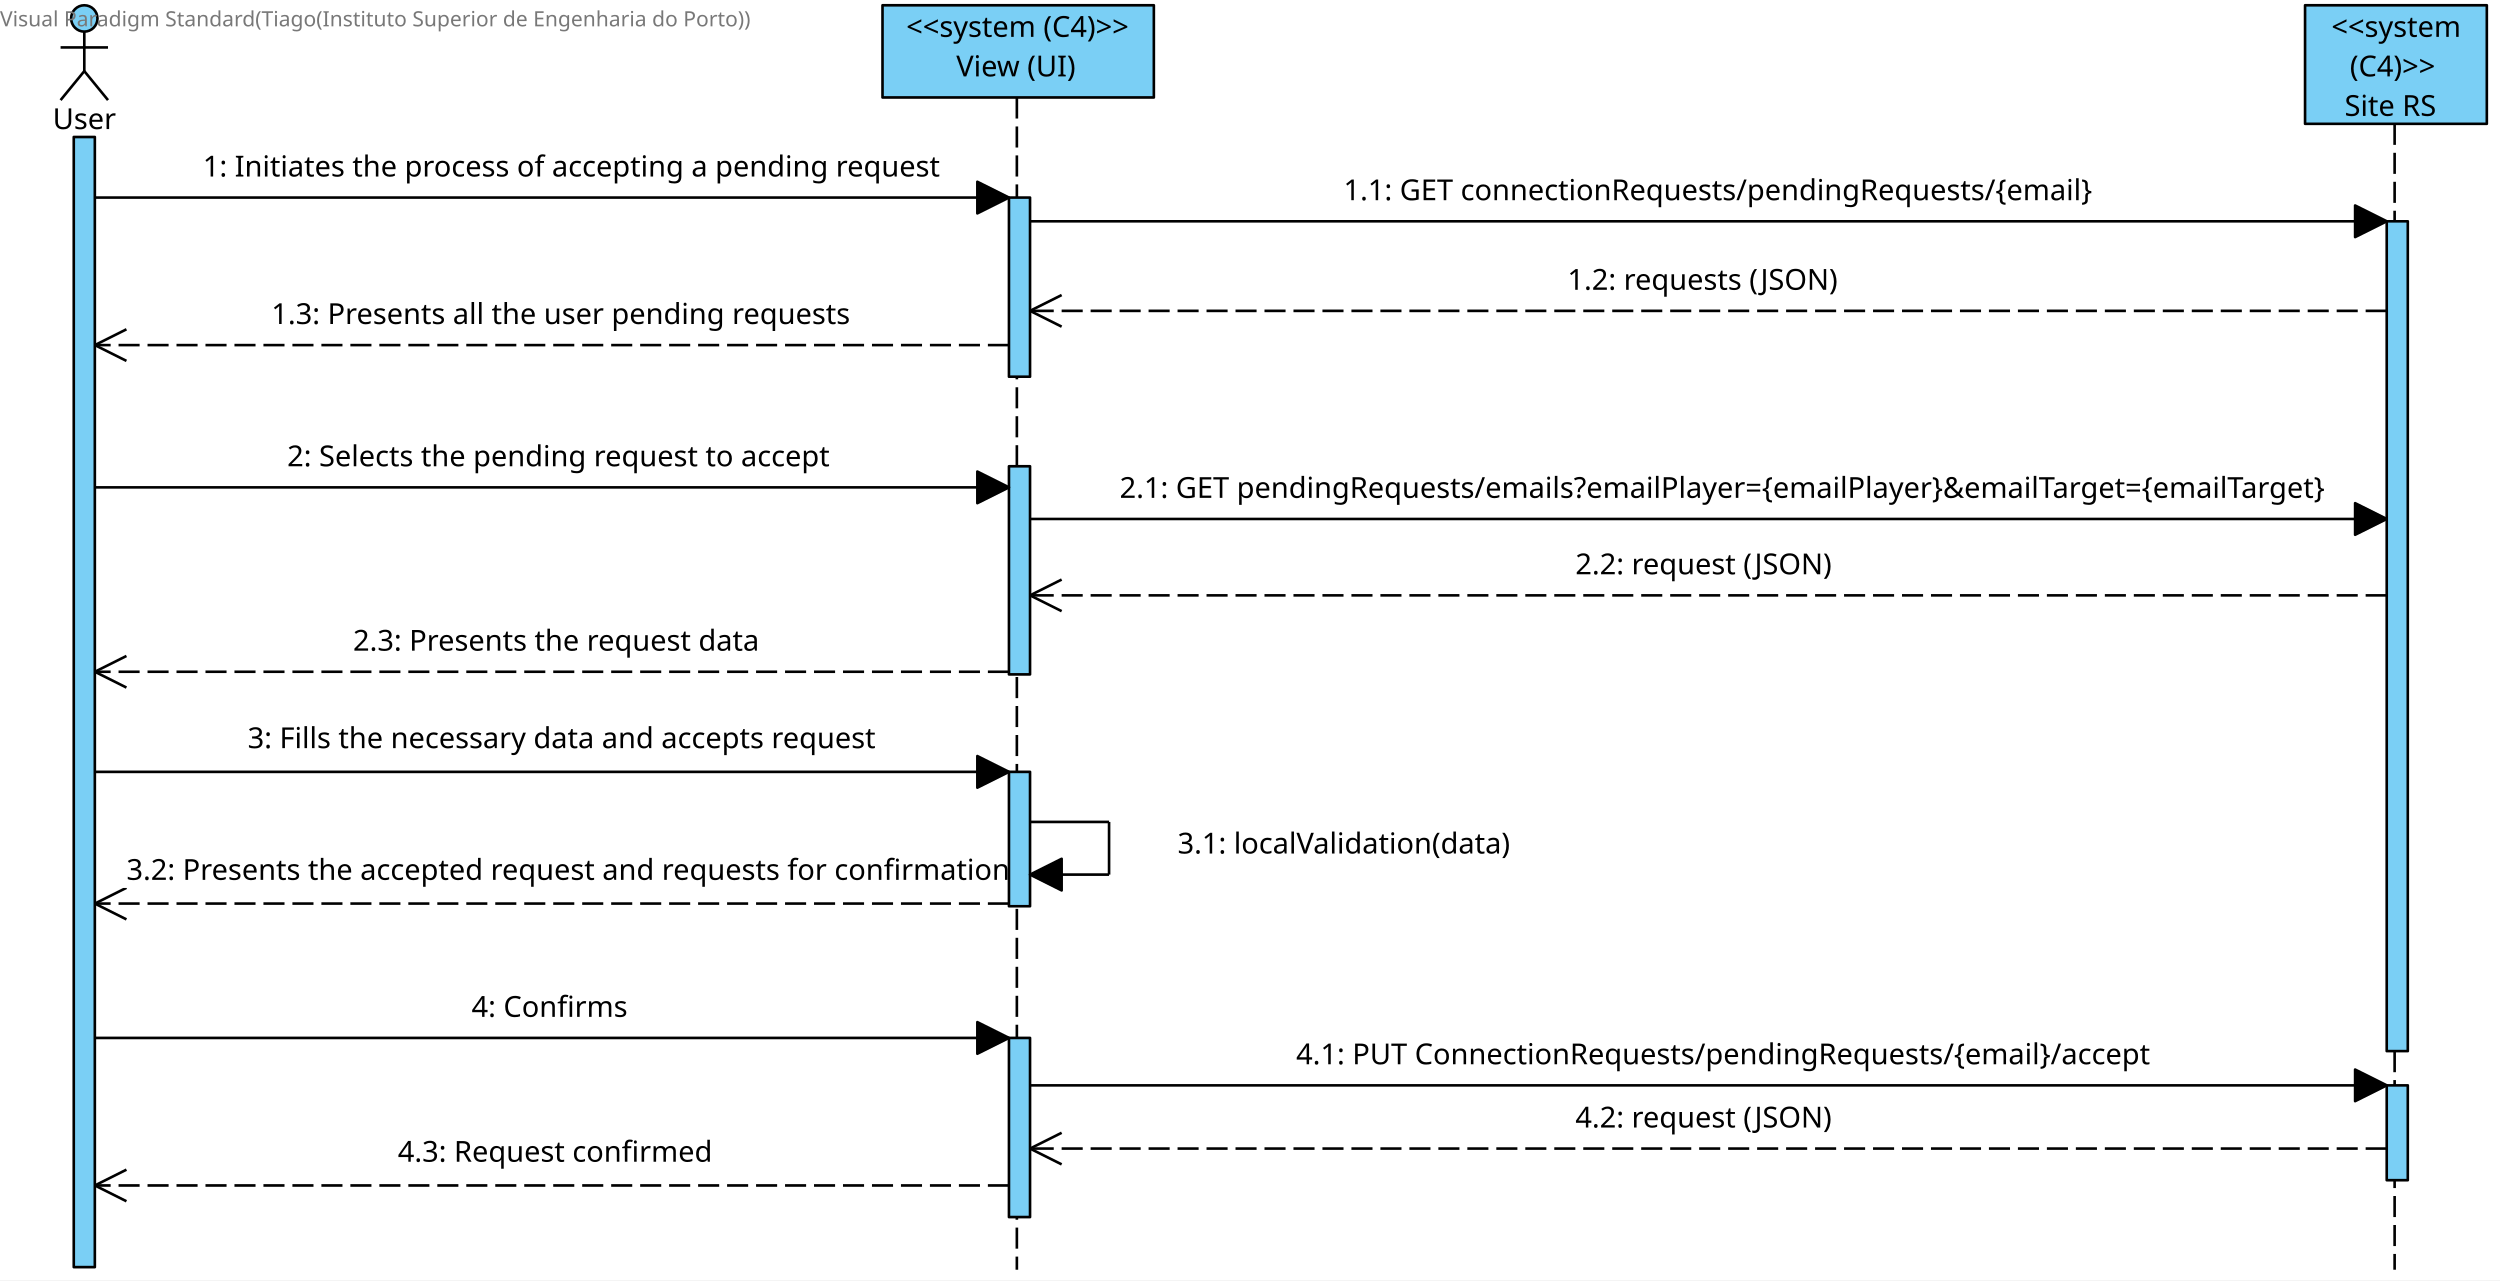
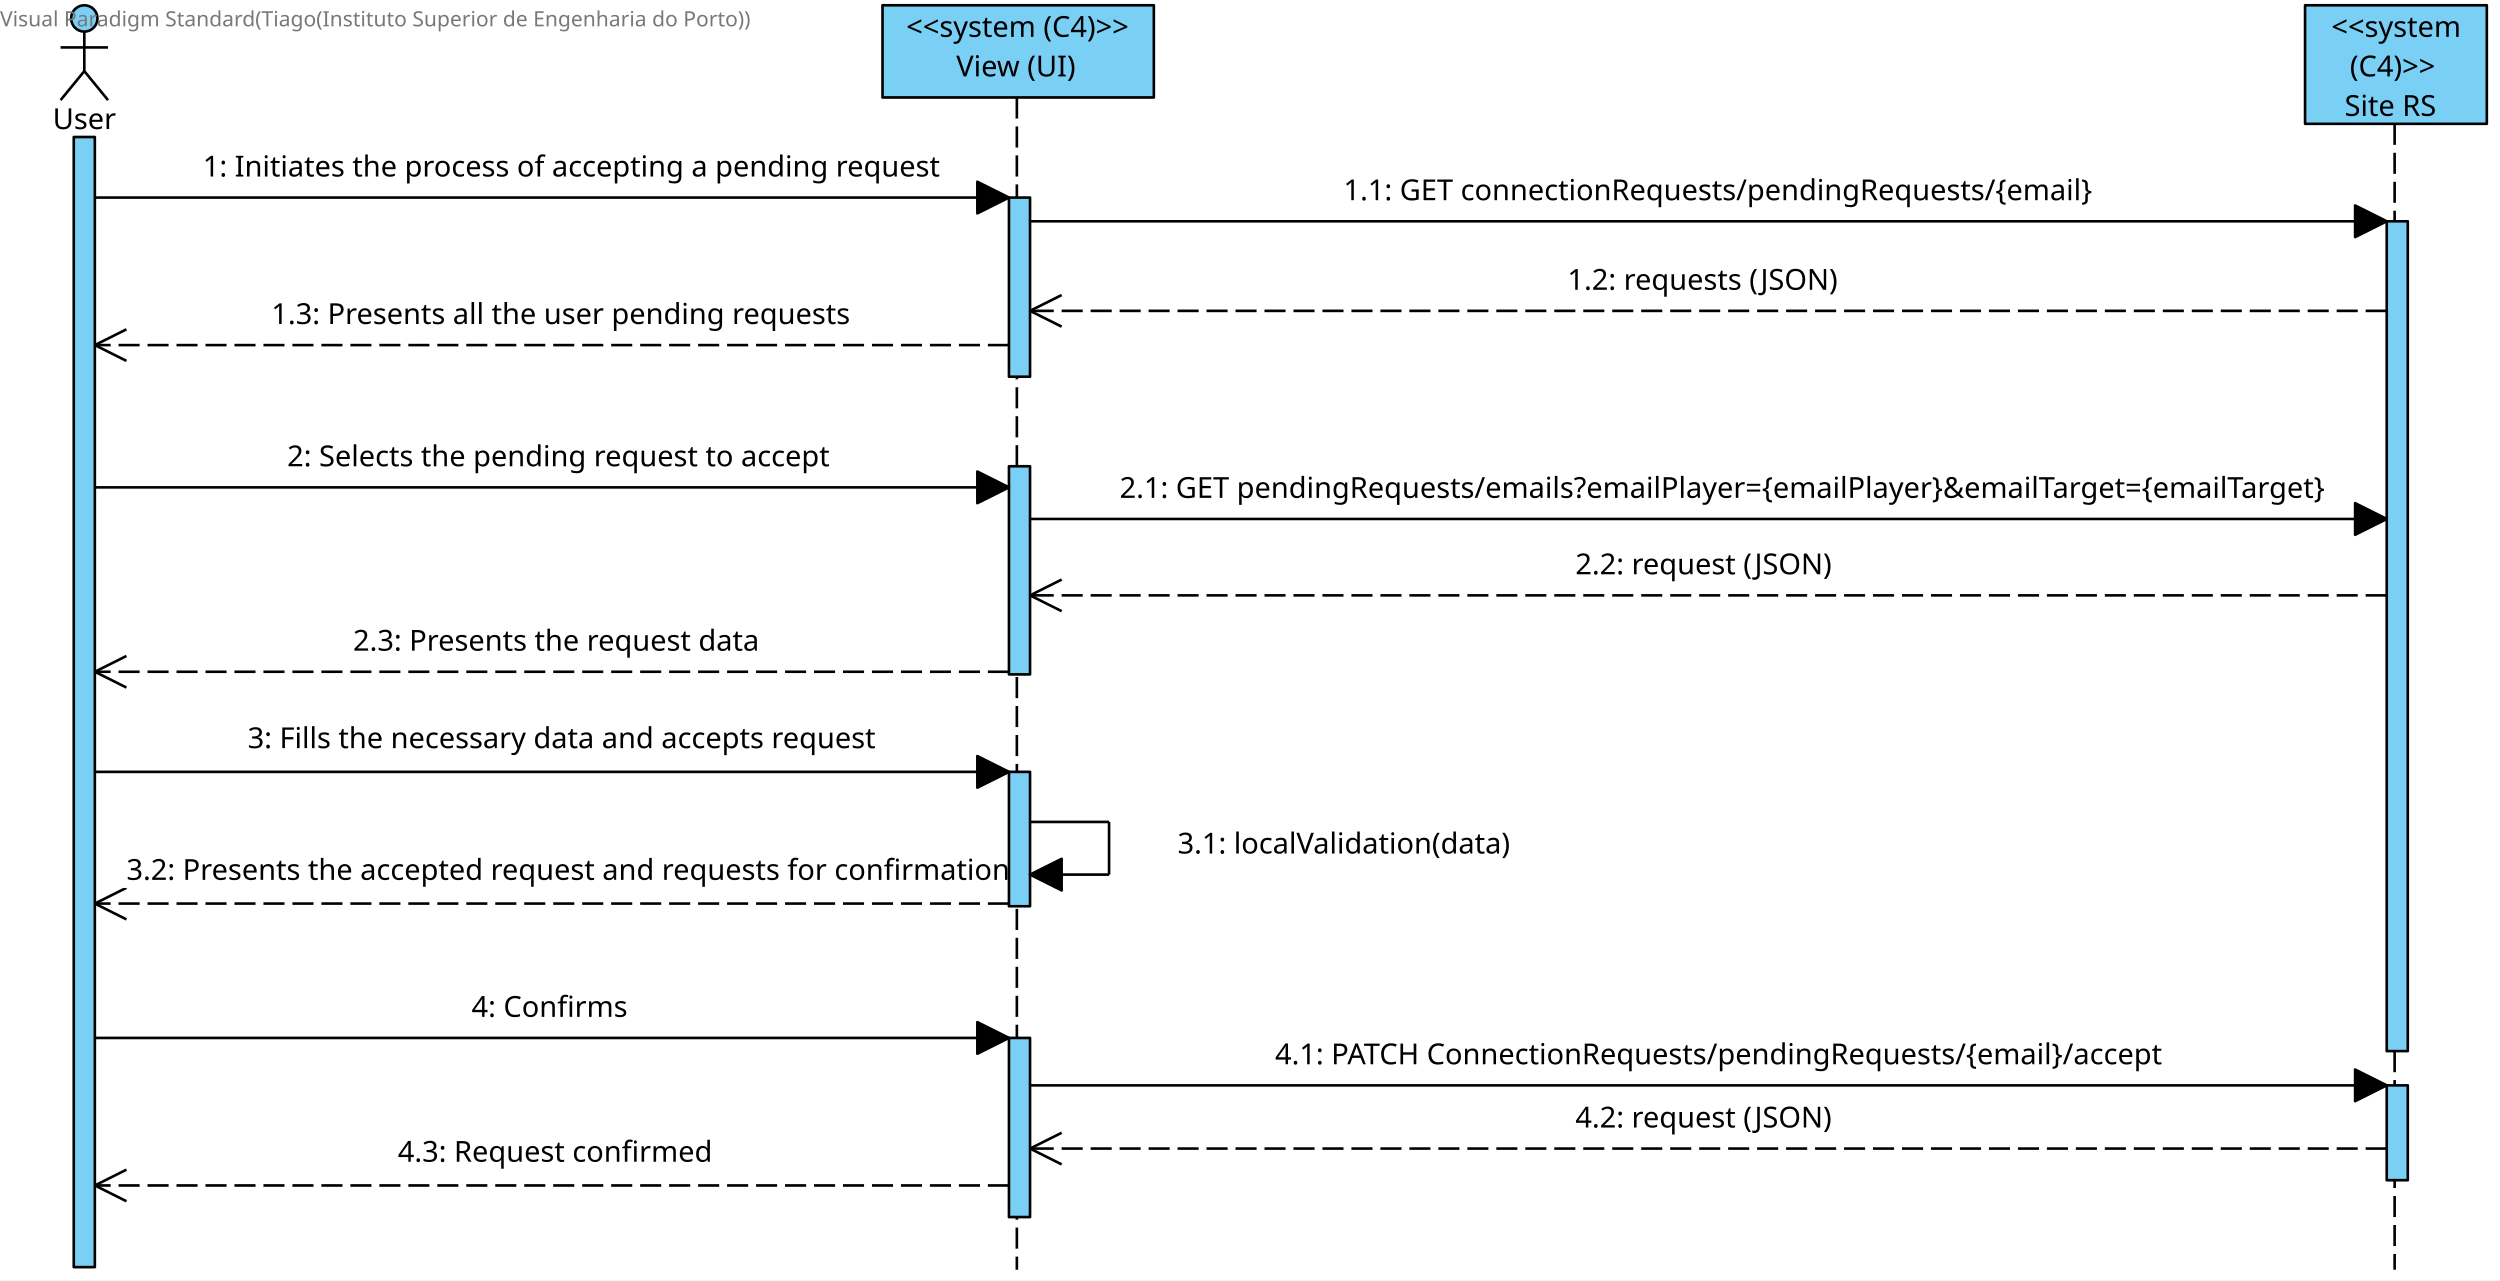
<svg xmlns="http://www.w3.org/2000/svg" fill-opacity="0" color-rendering="auto" color-interpolation="auto" text-rendering="auto" stroke="rgb(0,0,0)" stroke-linecap="square" width="949" stroke-miterlimit="10" shape-rendering="auto" stroke-opacity="0" fill="rgb(0,0,0)" stroke-dasharray="none" font-weight="normal" stroke-width="1" height="486" font-family="'Dialog'" font-style="normal" stroke-linejoin="miter" font-size="12px" stroke-dashoffset="0" image-rendering="auto">
  <defs id="genericDefs" />
  <g>
    <defs id="defs1">
      <clipPath clipPathUnits="userSpaceOnUse" id="clipPath1">
        <path d="M-7 -7 L71 -7 L71 491 L-7 491 L-7 -7 Z" />
      </clipPath>
      <clipPath clipPathUnits="userSpaceOnUse" id="clipPath2">
        <path d="M-7 -7 L115 -7 L115 491 L-7 491 L-7 -7 Z" />
      </clipPath>
      <clipPath clipPathUnits="userSpaceOnUse" id="clipPath3">
        <path d="M-7 -7 L81 -7 L81 491 L-7 491 L-7 -7 Z" />
      </clipPath>
      <clipPath clipPathUnits="userSpaceOnUse" id="clipPath4">
        <path d="M-7 -7 L19 -7 L19 79 L-7 79 L-7 -7 Z" />
      </clipPath>
      <clipPath clipPathUnits="userSpaceOnUse" id="clipPath5">
        <path d="M-7 -7 L19 -7 L19 326 L-7 326 L-7 -7 Z" />
      </clipPath>
      <clipPath clipPathUnits="userSpaceOnUse" id="clipPath6">
        <path d="M-7 -7 L19 -7 L19 90 L-7 90 L-7 -7 Z" />
      </clipPath>
      <clipPath clipPathUnits="userSpaceOnUse" id="clipPath7">
        <path d="M-7 -7 L19 -7 L19 62 L-7 62 L-7 -7 Z" />
      </clipPath>
      <clipPath clipPathUnits="userSpaceOnUse" id="clipPath8">
        <path d="M-7 -7 L19 -7 L19 47 L-7 47 L-7 -7 Z" />
      </clipPath>
      <clipPath clipPathUnits="userSpaceOnUse" id="clipPath9">
        <path d="M-44 -15 L88 -15 L88 30 L-44 30 L-44 -15 Z" />
      </clipPath>
      <clipPath clipPathUnits="userSpaceOnUse" id="clipPath10">
        <path d="M-104 -30 L208 -30 L208 60 L-104 60 L-104 -30 Z" />
      </clipPath>
      <clipPath clipPathUnits="userSpaceOnUse" id="clipPath11">
        <path d="M-70 -45 L140 -45 L140 90 L-70 90 L-70 -45 Z" />
      </clipPath>
      <clipPath clipPathUnits="userSpaceOnUse" id="clipPath12">
        <path d="M0 0 L451 0 L451 104 L0 104 L0 0 Z" />
      </clipPath>
      <clipPath clipPathUnits="userSpaceOnUse" id="clipPath13">
        <path d="M68 12 L68 27 L24 27 L24 12 ZM365 30 L365 45 L81 45 L81 30 ZM338 86 L338 101 L108 101 L108 86 ZM0 0 L0 104 L451 104 L451 7 L349 7 L349 0 Z" />
      </clipPath>
      <clipPath clipPathUnits="userSpaceOnUse" id="clipPath14">
        <path d="M338 30 L338 45 L108 45 L108 30 ZM331 84 L331 99 L114 99 L114 84 ZM0 0 L0 104 L429 104 L429 96 L451 96 L451 0 Z" />
      </clipPath>
      <clipPath clipPathUnits="userSpaceOnUse" id="clipPath15">
        <path d="M331 30 L331 45 L114 45 L114 30 ZM0 0 L0 104 L139 104 L139 100 L307 100 L307 104 L451 104 L451 57 L429 57 L429 42 L451 42 L451 0 Z" />
      </clipPath>
      <clipPath clipPathUnits="userSpaceOnUse" id="clipPath16">
        <path d="M307 30 L307 45 L139 45 L139 30 ZM348 67 L348 82 L98 82 L98 67 ZM0 0 L0 104 L451 104 L451 0 Z" />
      </clipPath>
      <clipPath clipPathUnits="userSpaceOnUse" id="clipPath17">
        <path d="M348 29 L348 44 L98 44 L98 29 ZM390 79 L390 94 L53 94 L53 79 ZM0 0 L0 104 L451 104 L451 0 L307 0 L307 7 L139 7 L139 0 Z" />
      </clipPath>
      <clipPath clipPathUnits="userSpaceOnUse" id="clipPath18">
        <path d="M390 29 L390 44 L53 44 L53 29 ZM261 81 L261 96 L184 96 L184 81 ZM0 0 L0 104 L451 104 L451 0 Z" />
      </clipPath>
      <clipPath clipPathUnits="userSpaceOnUse" id="clipPath19">
        <path d="M261 30 L261 45 L184 45 L184 30 ZM289 85 L289 100 L155 100 L155 85 ZM0 0 L0 104 L451 104 L451 0 Z" />
      </clipPath>
      <clipPath clipPathUnits="userSpaceOnUse" id="clipPath20">
        <path d="M289 29 L289 44 L155 44 L155 29 ZM0 0 L0 104 L451 104 L451 0 Z" />
      </clipPath>
      <clipPath clipPathUnits="userSpaceOnUse" id="clipPath21">
        <path d="M0 0 L619 0 L619 104 L0 104 L0 0 Z" />
      </clipPath>
      <clipPath clipPathUnits="userSpaceOnUse" id="clipPath22">
        <path d="M453 30 L453 45 L160 45 L160 30 ZM369 64 L369 79 L245 79 L245 64 ZM0 0 L0 21 L10 21 L10 36 L0 36 L0 104 L619 104 L619 0 L604 0 L604 13 L534 13 L534 0 Z" />
      </clipPath>
      <clipPath clipPathUnits="userSpaceOnUse" id="clipPath23">
        <path d="M369 30 L369 45 L245 45 L245 30 ZM10 0 L10 2 L0 2 L0 104 L619 104 L619 0 L453 0 L453 11 L160 11 L160 0 Z" />
      </clipPath>
      <clipPath clipPathUnits="userSpaceOnUse" id="clipPath24">
        <path d="M534 30 L534 45 L74 45 L74 30 ZM365 59 L365 74 L247 74 L247 59 ZM0 0 L0 104 L619 104 L619 0 Z" />
      </clipPath>
      <clipPath clipPathUnits="userSpaceOnUse" id="clipPath25">
        <path d="M534 1 L534 16 L74 16 L74 1 ZM365 30 L365 45 L247 45 L247 30 ZM0 0 L0 104 L619 104 L619 0 Z" />
      </clipPath>
      <clipPath clipPathUnits="userSpaceOnUse" id="clipPath26">
        <path d="M0 0 L134 0 L134 124 L0 124 L0 0 Z" />
      </clipPath>
      <clipPath clipPathUnits="userSpaceOnUse" id="clipPath27">
        <path d="M0 0 L0 60 L35 60 L35 75 L0 75 L0 124 L134 124 L134 65 L97 65 L97 50 L134 50 L134 0 Z" />
      </clipPath>
      <clipPath clipPathUnits="userSpaceOnUse" id="clipPath28">
-         <path d="M472 30 L472 45 L142 45 L142 30 ZM365 54 L365 69 L247 69 L247 54 ZM0 0 L0 104 L619 104 L619 0 Z" />
+         <path d="M478 30 L478 45 L133 45 L133 30 ZM365 54 L365 69 L247 69 L247 54 ZM0 0 L0 104 L619 104 L619 0 Z" />
      </clipPath>
      <clipPath clipPathUnits="userSpaceOnUse" id="clipPath29">
-         <path d="M472 6 L472 21 L142 21 L142 6 ZM365 30 L365 45 L247 45 L247 30 ZM0 0 L0 104 L619 104 L619 0 Z" />
+         <path d="M478 6 L478 21 L133 21 L133 6 ZM365 30 L365 45 L247 45 L247 30 ZM0 0 L0 104 L619 104 L619 0 Z" />
      </clipPath>
      <clipPath clipPathUnits="userSpaceOnUse" id="clipPath30">
        <path d="M-118 -15 L236 -15 L236 30 L-118 30 L-118 -15 Z" />
      </clipPath>
      <clipPath clipPathUnits="userSpaceOnUse" id="clipPath31">
-         <path d="M-330 -15 L660 -15 L660 30 L-330 30 L-330 -15 Z" />
+         <path d="M-345 -15 L690 -15 L690 30 L-345 30 L-345 -15 Z" />
      </clipPath>
      <clipPath clipPathUnits="userSpaceOnUse" id="clipPath32">
        <path d="M-142 -15 L284 -15 L284 30 L-142 30 L-142 -15 Z" />
      </clipPath>
      <clipPath clipPathUnits="userSpaceOnUse" id="clipPath33">
        <path d="M-460 -15 L920 -15 L920 30 L-460 30 L-460 -15 Z" />
      </clipPath>
      <clipPath clipPathUnits="userSpaceOnUse" id="clipPath34">
        <path d="M-124 -15 L248 -15 L248 30 L-124 30 L-124 -15 Z" />
      </clipPath>
      <clipPath clipPathUnits="userSpaceOnUse" id="clipPath35">
        <path d="M-293 -15 L586 -15 L586 30 L-293 30 L-293 -15 Z" />
      </clipPath>
      <clipPath clipPathUnits="userSpaceOnUse" id="clipPath36">
        <path d="M-134 -15 L268 -15 L268 30 L-134 30 L-134 -15 Z" />
      </clipPath>
      <clipPath clipPathUnits="userSpaceOnUse" id="clipPath37">
        <path d="M-77 -15 L154 -15 L154 30 L-77 30 L-77 -15 Z" />
      </clipPath>
      <clipPath clipPathUnits="userSpaceOnUse" id="clipPath38">
        <path d="M-337 -15 L674 -15 L674 30 L-337 30 L-337 -15 Z" />
      </clipPath>
      <clipPath clipPathUnits="userSpaceOnUse" id="clipPath39">
        <path d="M-250 -15 L500 -15 L500 30 L-250 30 L-250 -15 Z" />
      </clipPath>
      <clipPath clipPathUnits="userSpaceOnUse" id="clipPath40">
        <path d="M-168 -15 L336 -15 L336 30 L-168 30 L-168 -15 Z" />
      </clipPath>
      <clipPath clipPathUnits="userSpaceOnUse" id="clipPath41">
        <path d="M-217 -15 L434 -15 L434 30 L-217 30 L-217 -15 Z" />
      </clipPath>
      <clipPath clipPathUnits="userSpaceOnUse" id="clipPath42">
        <path d="M-230 -15 L460 -15 L460 30 L-230 30 L-230 -15 Z" />
      </clipPath>
      <clipPath clipPathUnits="userSpaceOnUse" id="clipPath43">
        <path d="M-284 -15 L568 -15 L568 30 L-284 30 L-284 -15 Z" />
      </clipPath>
    </defs>
    <g fill="white" text-rendering="geometricPrecision" fill-opacity="1" stroke-opacity="1" stroke="white">
      <rect x="0" width="949" height="486" y="0" stroke="none" />
    </g>
    <g font-size="11px" transform="translate(2,2)" fill-opacity="1" fill="rgb(122,207,245)" text-rendering="geometricPrecision" image-rendering="optimizeQuality" font-family="sans-serif" stroke="rgb(122,207,245)" stroke-opacity="1">
      <circle r="5" clip-path="url(#clipPath1)" cx="30" cy="5" stroke="none" />
      <rect x="26" width="8" height="429" y="50" clip-path="url(#clipPath1)" stroke="none" />
    </g>
    <g stroke-linecap="butt" font-size="11px" transform="translate(2,2)" fill-opacity="1" fill="black" text-rendering="geometricPrecision" image-rendering="optimizeQuality" font-family="sans-serif" stroke-linejoin="round" stroke="black" stroke-opacity="1" stroke-miterlimit="0">
      <circle fill="none" r="5" clip-path="url(#clipPath1)" cx="30" cy="5" />
      <rect fill="none" x="26" width="8" height="429" y="50" clip-path="url(#clipPath1)" />
      <line y2="25" fill="none" x1="30" clip-path="url(#clipPath1)" x2="30" y1="10" />
      <line y2="36" fill="none" x1="30" clip-path="url(#clipPath1)" x2="21" y1="25" />
      <line y2="36" fill="none" x1="30" clip-path="url(#clipPath1)" x2="39" y1="25" />
      <line y2="16" fill="none" x1="21" clip-path="url(#clipPath1)" x2="39" y1="16" />
    </g>
    <g font-size="11px" transform="translate(335,2)" fill-opacity="1" fill="rgb(122,207,245)" text-rendering="geometricPrecision" image-rendering="optimizeQuality" font-family="sans-serif" stroke="rgb(122,207,245)" stroke-opacity="1">
      <rect x="0" width="103" height="35" y="0" clip-path="url(#clipPath2)" stroke="none" />
    </g>
    <g stroke-linecap="butt" font-size="11px" transform="translate(335,2)" fill-opacity="1" fill="black" text-rendering="geometricPrecision" image-rendering="optimizeQuality" font-family="sans-serif" stroke-linejoin="round" stroke="black" stroke-opacity="1" stroke-miterlimit="0">
      <rect fill="none" x="0" width="103" height="35" y="0" clip-path="url(#clipPath2)" />
      <line clip-path="url(#clipPath2)" fill="none" x1="51" x2="51" y1="35" y2="480" stroke-linejoin="bevel" stroke-dasharray="8,3" />
    </g>
    <g font-size="11px" transform="translate(875,2)" fill-opacity="1" fill="rgb(122,207,245)" text-rendering="geometricPrecision" image-rendering="optimizeQuality" font-family="sans-serif" stroke="rgb(122,207,245)" stroke-opacity="1">
      <rect x="0" width="69" height="45" y="0" clip-path="url(#clipPath3)" stroke="none" />
    </g>
    <g stroke-linecap="butt" font-size="11px" transform="translate(875,2)" fill-opacity="1" fill="black" text-rendering="geometricPrecision" image-rendering="optimizeQuality" font-family="sans-serif" stroke-linejoin="round" stroke="black" stroke-opacity="1" stroke-miterlimit="0">
      <rect fill="none" x="0" width="69" height="45" y="0" clip-path="url(#clipPath3)" />
      <line clip-path="url(#clipPath3)" fill="none" x1="34" x2="34" y1="45" y2="480" stroke-linejoin="bevel" stroke-dasharray="8,3" />
    </g>
    <g font-size="11px" transform="translate(383,75)" fill-opacity="1" fill="rgb(122,207,245)" text-rendering="geometricPrecision" image-rendering="optimizeQuality" font-family="sans-serif" stroke="rgb(122,207,245)" stroke-opacity="1">
      <rect x="0" width="8" height="68" y="0" clip-path="url(#clipPath4)" stroke="none" />
    </g>
    <g stroke-linecap="butt" font-size="11px" transform="translate(383,75)" fill-opacity="1" fill="black" text-rendering="geometricPrecision" image-rendering="optimizeQuality" font-family="sans-serif" stroke-linejoin="round" stroke="black" stroke-opacity="1" stroke-miterlimit="0">
      <rect fill="none" x="0" width="8" height="68" y="0" clip-path="url(#clipPath4)" />
    </g>
    <g font-size="11px" transform="translate(906,84)" fill-opacity="1" fill="rgb(122,207,245)" text-rendering="geometricPrecision" image-rendering="optimizeQuality" font-family="sans-serif" stroke="rgb(122,207,245)" stroke-opacity="1">
      <rect x="0" width="8" height="315" y="0" clip-path="url(#clipPath5)" stroke="none" />
    </g>
    <g stroke-linecap="butt" font-size="11px" transform="translate(906,84)" fill-opacity="1" fill="black" text-rendering="geometricPrecision" image-rendering="optimizeQuality" font-family="sans-serif" stroke-linejoin="round" stroke="black" stroke-opacity="1" stroke-miterlimit="0">
      <rect fill="none" x="0" width="8" height="315" y="0" clip-path="url(#clipPath5)" />
    </g>
    <g font-size="11px" transform="translate(383,177)" fill-opacity="1" fill="rgb(122,207,245)" text-rendering="geometricPrecision" image-rendering="optimizeQuality" font-family="sans-serif" stroke="rgb(122,207,245)" stroke-opacity="1">
      <rect x="0" width="8" height="79" y="0" clip-path="url(#clipPath6)" stroke="none" />
    </g>
    <g stroke-linecap="butt" font-size="11px" transform="translate(383,177)" fill-opacity="1" fill="black" text-rendering="geometricPrecision" image-rendering="optimizeQuality" font-family="sans-serif" stroke-linejoin="round" stroke="black" stroke-opacity="1" stroke-miterlimit="0">
      <rect fill="none" x="0" width="8" height="79" y="0" clip-path="url(#clipPath6)" />
    </g>
    <g font-size="11px" transform="translate(383,293)" fill-opacity="1" fill="rgb(122,207,245)" text-rendering="geometricPrecision" image-rendering="optimizeQuality" font-family="sans-serif" stroke="rgb(122,207,245)" stroke-opacity="1">
      <rect x="0" width="8" height="51" y="0" clip-path="url(#clipPath7)" stroke="none" />
    </g>
    <g stroke-linecap="butt" font-size="11px" transform="translate(383,293)" fill-opacity="1" fill="black" text-rendering="geometricPrecision" image-rendering="optimizeQuality" font-family="sans-serif" stroke-linejoin="round" stroke="black" stroke-opacity="1" stroke-miterlimit="0">
      <rect fill="none" x="0" width="8" height="51" y="0" clip-path="url(#clipPath7)" />
    </g>
    <g font-size="11px" transform="translate(383,394)" fill-opacity="1" fill="rgb(122,207,245)" text-rendering="geometricPrecision" image-rendering="optimizeQuality" font-family="sans-serif" stroke="rgb(122,207,245)" stroke-opacity="1">
      <rect x="0" width="8" height="68" y="0" clip-path="url(#clipPath4)" stroke="none" />
    </g>
    <g stroke-linecap="butt" font-size="11px" transform="translate(383,394)" fill-opacity="1" fill="black" text-rendering="geometricPrecision" image-rendering="optimizeQuality" font-family="sans-serif" stroke-linejoin="round" stroke="black" stroke-opacity="1" stroke-miterlimit="0">
      <rect fill="none" x="0" width="8" height="68" y="0" clip-path="url(#clipPath4)" />
    </g>
    <g font-size="11px" transform="translate(906,412)" fill-opacity="1" fill="rgb(122,207,245)" text-rendering="geometricPrecision" image-rendering="optimizeQuality" font-family="sans-serif" stroke="rgb(122,207,245)" stroke-opacity="1">
      <rect x="0" width="8" height="36" y="0" clip-path="url(#clipPath8)" stroke="none" />
    </g>
    <g stroke-linecap="butt" font-size="11px" transform="translate(906,412)" fill-opacity="1" fill="black" text-rendering="geometricPrecision" image-rendering="optimizeQuality" font-family="sans-serif" stroke-linejoin="round" stroke="black" stroke-opacity="1" stroke-miterlimit="0">
      <rect fill="none" x="0" width="8" height="36" y="0" clip-path="url(#clipPath8)" />
    </g>
    <g font-size="11px" transform="translate(10,37)" fill-opacity="1" fill="black" text-rendering="geometricPrecision" image-rendering="optimizeQuality" font-family="sans-serif" stroke="black" stroke-opacity="1">
      <text x="10" xml:space="preserve" y="12" clip-path="url(#clipPath9)" stroke="none">User</text>
    </g>
    <g font-size="11px" transform="translate(335,2)" fill-opacity="1" fill="black" text-rendering="geometricPrecision" image-rendering="optimizeQuality" font-family="sans-serif" stroke="black" stroke-opacity="1">
      <text x="9" xml:space="preserve" y="12" clip-path="url(#clipPath10)" stroke="none">&lt;&lt;system (C4)&gt;&gt;</text>
      <text x="28" xml:space="preserve" y="27" clip-path="url(#clipPath10)" stroke="none">View (UI)</text>
    </g>
    <g font-size="11px" transform="translate(875,2)" fill-opacity="1" fill="black" text-rendering="geometricPrecision" image-rendering="optimizeQuality" font-family="sans-serif" stroke="black" stroke-opacity="1">
      <text x="10" xml:space="preserve" y="12" clip-path="url(#clipPath11)" stroke="none">&lt;&lt;system</text>
      <text x="17" xml:space="preserve" y="27" clip-path="url(#clipPath11)" stroke="none">(C4)&gt;&gt;</text>
      <text x="15" xml:space="preserve" y="42" clip-path="url(#clipPath11)" stroke="none">Site RS</text>
    </g>
    <g stroke-linecap="butt" font-size="11px" transform="translate(-14,25)" fill-opacity="1" fill="black" text-rendering="geometricPrecision" image-rendering="optimizeQuality" font-family="sans-serif" stroke-linejoin="round" stroke="black" stroke-opacity="1">
      <line y2="50" fill="none" x1="50" clip-path="url(#clipPath13)" x2="397" y1="50" />
      <polygon points=" 397 50 385 44 385 56" clip-path="url(#clipPath13)" stroke="none" />
      <polygon fill="none" points=" 397 50 385 44 385 56" clip-path="url(#clipPath13)" />
    </g>
    <g fill-opacity="1" text-rendering="geometricPrecision" stroke="black" stroke-linecap="butt" transform="translate(-14,81)" stroke-miterlimit="0" stroke-opacity="1" fill="black" stroke-dasharray="8,3" font-family="sans-serif" stroke-linejoin="round" font-size="11px" image-rendering="optimizeQuality">
      <line y2="50" fill="none" x1="397" clip-path="url(#clipPath14)" x2="50" y1="50" />
      <line clip-path="url(#clipPath14)" fill="none" x1="50" x2="62" y1="50" y2="56" stroke-dasharray="none" stroke-miterlimit="10" />
      <line clip-path="url(#clipPath14)" fill="none" x1="50" x2="62" y1="50" y2="44" stroke-dasharray="none" stroke-miterlimit="10" />
    </g>
    <g stroke-linecap="butt" font-size="11px" transform="translate(-14,135)" fill-opacity="1" fill="black" text-rendering="geometricPrecision" image-rendering="optimizeQuality" font-family="sans-serif" stroke-linejoin="round" stroke="black" stroke-opacity="1">
      <line y2="50" fill="none" x1="50" clip-path="url(#clipPath15)" x2="397" y1="50" />
      <polygon points=" 397 50 385 44 385 56" clip-path="url(#clipPath15)" stroke="none" />
      <polygon fill="none" points=" 397 50 385 44 385 56" clip-path="url(#clipPath15)" />
    </g>
    <g fill-opacity="1" text-rendering="geometricPrecision" stroke="black" stroke-linecap="butt" transform="translate(-14,205)" stroke-miterlimit="0" stroke-opacity="1" fill="black" stroke-dasharray="8,3" font-family="sans-serif" stroke-linejoin="round" font-size="11px" image-rendering="optimizeQuality">
      <line y2="50" fill="none" x1="397" clip-path="url(#clipPath16)" x2="50" y1="50" />
      <line clip-path="url(#clipPath16)" fill="none" x1="50" x2="62" y1="50" y2="56" stroke-dasharray="none" stroke-miterlimit="10" />
      <line clip-path="url(#clipPath16)" fill="none" x1="50" x2="62" y1="50" y2="44" stroke-dasharray="none" stroke-miterlimit="10" />
    </g>
    <g stroke-linecap="butt" font-size="11px" transform="translate(-14,243)" fill-opacity="1" fill="black" text-rendering="geometricPrecision" image-rendering="optimizeQuality" font-family="sans-serif" stroke-linejoin="round" stroke="black" stroke-opacity="1">
      <line y2="50" fill="none" x1="50" clip-path="url(#clipPath17)" x2="397" y1="50" />
      <polygon points=" 397 50 385 44 385 56" clip-path="url(#clipPath17)" stroke="none" />
      <polygon fill="none" points=" 397 50 385 44 385 56" clip-path="url(#clipPath17)" />
    </g>
    <g fill-opacity="1" text-rendering="geometricPrecision" stroke="black" stroke-linecap="butt" transform="translate(-14,293)" stroke-miterlimit="0" stroke-opacity="1" fill="black" stroke-dasharray="8,3" font-family="sans-serif" stroke-linejoin="round" font-size="11px" image-rendering="optimizeQuality">
      <line y2="50" fill="none" x1="397" clip-path="url(#clipPath18)" x2="50" y1="50" />
      <line clip-path="url(#clipPath18)" fill="none" x1="50" x2="62" y1="50" y2="56" stroke-dasharray="none" stroke-miterlimit="10" />
      <line clip-path="url(#clipPath18)" fill="none" x1="50" x2="62" y1="50" y2="44" stroke-dasharray="none" stroke-miterlimit="10" />
    </g>
    <g stroke-linecap="butt" font-size="11px" transform="translate(-14,344)" fill-opacity="1" fill="black" text-rendering="geometricPrecision" image-rendering="optimizeQuality" font-family="sans-serif" stroke-linejoin="round" stroke="black" stroke-opacity="1">
      <line y2="50" fill="none" x1="50" clip-path="url(#clipPath19)" x2="397" y1="50" />
      <polygon points=" 397 50 385 44 385 56" clip-path="url(#clipPath19)" stroke="none" />
      <polygon fill="none" points=" 397 50 385 44 385 56" clip-path="url(#clipPath19)" />
    </g>
    <g fill-opacity="1" text-rendering="geometricPrecision" stroke="black" stroke-linecap="butt" transform="translate(-14,400)" stroke-miterlimit="0" stroke-opacity="1" fill="black" stroke-dasharray="8,3" font-family="sans-serif" stroke-linejoin="round" font-size="11px" image-rendering="optimizeQuality">
      <line y2="50" fill="none" x1="397" clip-path="url(#clipPath20)" x2="50" y1="50" />
      <line clip-path="url(#clipPath20)" fill="none" x1="50" x2="62" y1="50" y2="56" stroke-dasharray="none" stroke-miterlimit="10" />
      <line clip-path="url(#clipPath20)" fill="none" x1="50" x2="62" y1="50" y2="44" stroke-dasharray="none" stroke-miterlimit="10" />
    </g>
    <g stroke-linecap="butt" font-size="11px" transform="translate(341,34)" fill-opacity="1" fill="black" text-rendering="geometricPrecision" image-rendering="optimizeQuality" font-family="sans-serif" stroke-linejoin="round" stroke="black" stroke-opacity="1">
      <line y2="50" fill="none" x1="50" clip-path="url(#clipPath22)" x2="565" y1="50" />
      <polygon points=" 565 50 553 44 553 56" clip-path="url(#clipPath22)" stroke="none" />
      <polygon fill="none" points=" 565 50 553 44 553 56" clip-path="url(#clipPath22)" />
    </g>
    <g fill-opacity="1" text-rendering="geometricPrecision" stroke="black" stroke-linecap="butt" transform="translate(341,68)" stroke-miterlimit="0" stroke-opacity="1" fill="black" stroke-dasharray="8,3" font-family="sans-serif" stroke-linejoin="round" font-size="11px" image-rendering="optimizeQuality">
      <line y2="50" fill="none" x1="565" clip-path="url(#clipPath23)" x2="50" y1="50" />
      <line clip-path="url(#clipPath23)" fill="none" x1="50" x2="62" y1="50" y2="56" stroke-dasharray="none" stroke-miterlimit="10" />
      <line clip-path="url(#clipPath23)" fill="none" x1="50" x2="62" y1="50" y2="44" stroke-dasharray="none" stroke-miterlimit="10" />
    </g>
    <g stroke-linecap="butt" font-size="11px" transform="translate(341,147)" fill-opacity="1" fill="black" text-rendering="geometricPrecision" image-rendering="optimizeQuality" font-family="sans-serif" stroke-linejoin="round" stroke="black" stroke-opacity="1">
      <line y2="50" fill="none" x1="50" clip-path="url(#clipPath24)" x2="565" y1="50" />
      <polygon points=" 565 50 553 44 553 56" clip-path="url(#clipPath24)" stroke="none" />
      <polygon fill="none" points=" 565 50 553 44 553 56" clip-path="url(#clipPath24)" />
    </g>
    <g fill-opacity="1" text-rendering="geometricPrecision" stroke="black" stroke-linecap="butt" transform="translate(341,176)" stroke-miterlimit="0" stroke-opacity="1" fill="black" stroke-dasharray="8,3" font-family="sans-serif" stroke-linejoin="round" font-size="11px" image-rendering="optimizeQuality">
      <line y2="50" fill="none" x1="565" clip-path="url(#clipPath25)" x2="50" y1="50" />
      <line clip-path="url(#clipPath25)" fill="none" x1="50" x2="62" y1="50" y2="56" stroke-dasharray="none" stroke-miterlimit="10" />
      <line clip-path="url(#clipPath25)" fill="none" x1="50" x2="62" y1="50" y2="44" stroke-dasharray="none" stroke-miterlimit="10" />
    </g>
    <g stroke-linecap="butt" font-size="11px" transform="translate(341,262)" fill-opacity="1" fill="black" text-rendering="geometricPrecision" image-rendering="optimizeQuality" font-family="sans-serif" stroke-linejoin="round" stroke="black" stroke-opacity="1">
      <line y2="50" fill="none" x1="50" clip-path="url(#clipPath27)" x2="80" y1="50" />
      <line y2="70" fill="none" x1="80" clip-path="url(#clipPath27)" x2="80" y1="50" />
      <line y2="70" fill="none" x1="80" clip-path="url(#clipPath27)" x2="50" y1="70" />
      <polygon points=" 50 70 62 76 62 64" clip-path="url(#clipPath27)" stroke="none" />
      <polygon fill="none" points=" 50 70 62 76 62 64" clip-path="url(#clipPath27)" />
    </g>
    <g stroke-linecap="butt" font-size="11px" transform="translate(341,362)" fill-opacity="1" fill="black" text-rendering="geometricPrecision" image-rendering="optimizeQuality" font-family="sans-serif" stroke-linejoin="round" stroke="black" stroke-opacity="1">
      <line y2="50" fill="none" x1="50" clip-path="url(#clipPath28)" x2="565" y1="50" />
      <polygon points=" 565 50 553 44 553 56" clip-path="url(#clipPath28)" stroke="none" />
      <polygon fill="none" points=" 565 50 553 44 553 56" clip-path="url(#clipPath28)" />
    </g>
    <g fill-opacity="1" text-rendering="geometricPrecision" stroke="black" stroke-linecap="butt" transform="translate(341,386)" stroke-miterlimit="0" stroke-opacity="1" fill="black" stroke-dasharray="8,3" font-family="sans-serif" stroke-linejoin="round" font-size="11px" image-rendering="optimizeQuality">
      <line y2="50" fill="none" x1="565" clip-path="url(#clipPath29)" x2="50" y1="50" />
      <line clip-path="url(#clipPath29)" fill="none" x1="50" x2="62" y1="50" y2="56" stroke-dasharray="none" stroke-miterlimit="10" />
      <line clip-path="url(#clipPath29)" fill="none" x1="50" x2="62" y1="50" y2="44" stroke-dasharray="none" stroke-miterlimit="10" />
    </g>
    <g font-size="11px" transform="translate(588,416)" fill-opacity="1" fill="white" text-rendering="geometricPrecision" image-rendering="optimizeQuality" font-family="sans-serif" stroke="white" stroke-opacity="1">
      <rect x="0" width="118" height="15" y="0" clip-path="url(#clipPath30)" stroke="none" />
      <text fill="black" x="10" xml:space="preserve" y="12" clip-path="url(#clipPath30)" stroke="none">4.2: request (JSON)</text>
    </g>
-     <g font-size="11px" transform="translate(483,392)" fill-opacity="1" fill="white" text-rendering="geometricPrecision" image-rendering="optimizeQuality" font-family="sans-serif" stroke="white" stroke-opacity="1">
-       <rect x="0" width="330" height="15" y="0" clip-path="url(#clipPath31)" stroke="none" />
-       <text fill="black" x="9" xml:space="preserve" y="12" clip-path="url(#clipPath31)" stroke="none">4.1: PUT ConnectionRequests/pendingRequests/{email}/accept</text>
+     <g font-size="11px" transform="translate(474,392)" fill-opacity="1" fill="white" text-rendering="geometricPrecision" image-rendering="optimizeQuality" font-family="sans-serif" stroke="white" stroke-opacity="1">
+       <rect x="0" width="345" height="15" y="0" clip-path="url(#clipPath31)" stroke="none" />
+       <text fill="black" x="10" xml:space="preserve" y="12" clip-path="url(#clipPath31)" stroke="none">4.1: PATCH ConnectionRequests/pendingRequests/{email}/accept</text>
    </g>
    <g font-size="11px" transform="translate(438,312)" fill-opacity="1" fill="white" text-rendering="geometricPrecision" image-rendering="optimizeQuality" font-family="sans-serif" stroke="white" stroke-opacity="1">
      <rect x="0" width="142" height="15" y="0" clip-path="url(#clipPath32)" stroke="none" />
      <text fill="black" x="9" xml:space="preserve" y="12" clip-path="url(#clipPath32)" stroke="none">3.1: localValidation(data)</text>
    </g>
    <g font-size="11px" transform="translate(588,206)" fill-opacity="1" fill="white" text-rendering="geometricPrecision" image-rendering="optimizeQuality" font-family="sans-serif" stroke="white" stroke-opacity="1">
      <rect x="0" width="118" height="15" y="0" clip-path="url(#clipPath30)" stroke="none" />
      <text fill="black" x="10" xml:space="preserve" y="12" clip-path="url(#clipPath30)" stroke="none">2.2: request (JSON)</text>
    </g>
    <g font-size="11px" transform="translate(415,177)" fill-opacity="1" fill="white" text-rendering="geometricPrecision" image-rendering="optimizeQuality" font-family="sans-serif" stroke="white" stroke-opacity="1">
      <rect x="0" width="460" height="15" y="0" clip-path="url(#clipPath33)" stroke="none" />
      <text fill="black" x="10" xml:space="preserve" y="12" clip-path="url(#clipPath33)" stroke="none">2.1: GET pendingRequests/emails?emailPlayer={emailPlayer}&amp;emailTarget={emailTarget}</text>
    </g>
    <g font-size="11px" transform="translate(586,98)" fill-opacity="1" fill="white" text-rendering="geometricPrecision" image-rendering="optimizeQuality" font-family="sans-serif" stroke="white" stroke-opacity="1">
      <rect x="0" width="124" height="15" y="0" clip-path="url(#clipPath34)" stroke="none" />
      <text fill="black" x="9" xml:space="preserve" y="12" clip-path="url(#clipPath34)" stroke="none">1.2: requests (JSON)</text>
    </g>
    <g font-size="11px" transform="translate(501,64)" fill-opacity="1" fill="white" text-rendering="geometricPrecision" image-rendering="optimizeQuality" font-family="sans-serif" stroke="white" stroke-opacity="1">
      <rect x="0" width="293" height="15" y="0" clip-path="url(#clipPath35)" stroke="none" />
      <text fill="black" x="9" xml:space="preserve" y="12" clip-path="url(#clipPath35)" stroke="none">1.1: GET connectionRequests/pendingRequests/{email}</text>
    </g>
    <g font-size="11px" transform="translate(141,429)" fill-opacity="1" fill="white" text-rendering="geometricPrecision" image-rendering="optimizeQuality" font-family="sans-serif" stroke="white" stroke-opacity="1">
      <rect x="0" width="134" height="15" y="0" clip-path="url(#clipPath36)" stroke="none" />
      <text fill="black" x="10" xml:space="preserve" y="12" clip-path="url(#clipPath36)" stroke="none">4.3: Request confirmed</text>
    </g>
    <g font-size="11px" transform="translate(170,374)" fill-opacity="1" fill="white" text-rendering="geometricPrecision" image-rendering="optimizeQuality" font-family="sans-serif" stroke="white" stroke-opacity="1">
      <rect x="0" width="77" height="15" y="0" clip-path="url(#clipPath37)" stroke="none" />
      <text fill="black" x="9" xml:space="preserve" y="12" clip-path="url(#clipPath37)" stroke="none">4: Confirms</text>
    </g>
    <g font-size="11px" transform="translate(39,322)" fill-opacity="1" fill="white" text-rendering="geometricPrecision" image-rendering="optimizeQuality" font-family="sans-serif" stroke="white" stroke-opacity="1">
      <rect x="0" width="337" height="15" y="0" clip-path="url(#clipPath38)" stroke="none" />
      <text fill="black" x="9" xml:space="preserve" y="12" clip-path="url(#clipPath38)" stroke="none">3.2: Presents the accepted request and requests for confirmation</text>
    </g>
    <g font-size="11px" transform="translate(84,272)" fill-opacity="1" fill="white" text-rendering="geometricPrecision" image-rendering="optimizeQuality" font-family="sans-serif" stroke="white" stroke-opacity="1">
      <rect x="0" width="250" height="15" y="0" clip-path="url(#clipPath39)" stroke="none" />
      <text fill="black" x="10" xml:space="preserve" y="12" clip-path="url(#clipPath39)" stroke="none">3: Fills the necessary data and accepts request</text>
    </g>
    <g font-size="11px" transform="translate(125,235)" fill-opacity="1" fill="white" text-rendering="geometricPrecision" image-rendering="optimizeQuality" font-family="sans-serif" stroke="white" stroke-opacity="1">
      <rect x="0" width="168" height="15" y="0" clip-path="url(#clipPath40)" stroke="none" />
      <text fill="black" x="9" xml:space="preserve" y="12" clip-path="url(#clipPath40)" stroke="none">2.3: Presents the request data</text>
    </g>
    <g font-size="11px" transform="translate(100,165)" fill-opacity="1" fill="white" text-rendering="geometricPrecision" image-rendering="optimizeQuality" font-family="sans-serif" stroke="white" stroke-opacity="1">
      <rect x="0" width="217" height="15" y="0" clip-path="url(#clipPath41)" stroke="none" />
      <text fill="black" x="9" xml:space="preserve" y="12" clip-path="url(#clipPath41)" stroke="none">2: Selects the pending request to accept</text>
    </g>
    <g font-size="11px" transform="translate(94,111)" fill-opacity="1" fill="white" text-rendering="geometricPrecision" image-rendering="optimizeQuality" font-family="sans-serif" stroke="white" stroke-opacity="1">
      <rect x="0" width="230" height="15" y="0" clip-path="url(#clipPath42)" stroke="none" />
      <text fill="black" x="9" xml:space="preserve" y="12" clip-path="url(#clipPath42)" stroke="none">1.3: Presents all the user pending requests</text>
    </g>
    <g font-size="11px" transform="translate(67,55)" fill-opacity="1" fill="white" text-rendering="geometricPrecision" image-rendering="optimizeQuality" font-family="sans-serif" stroke="white" stroke-opacity="1">
      <rect x="0" width="284" height="15" y="0" clip-path="url(#clipPath43)" stroke="none" />
      <text fill="black" x="10" xml:space="preserve" y="12" clip-path="url(#clipPath43)" stroke="none">1: Initiates the process of accepting a pending request</text>
    </g>
    <g font-size="8px" fill-opacity="1" fill="rgb(120,120,120)" text-rendering="geometricPrecision" image-rendering="optimizeQuality" stroke="rgb(120,120,120)" stroke-opacity="1">
      <text x="0" xml:space="preserve" y="10" stroke="none">Visual Paradigm Standard(Tiago(Instituto Superior de Engenharia do Porto))</text>
    </g>
  </g>
</svg>
